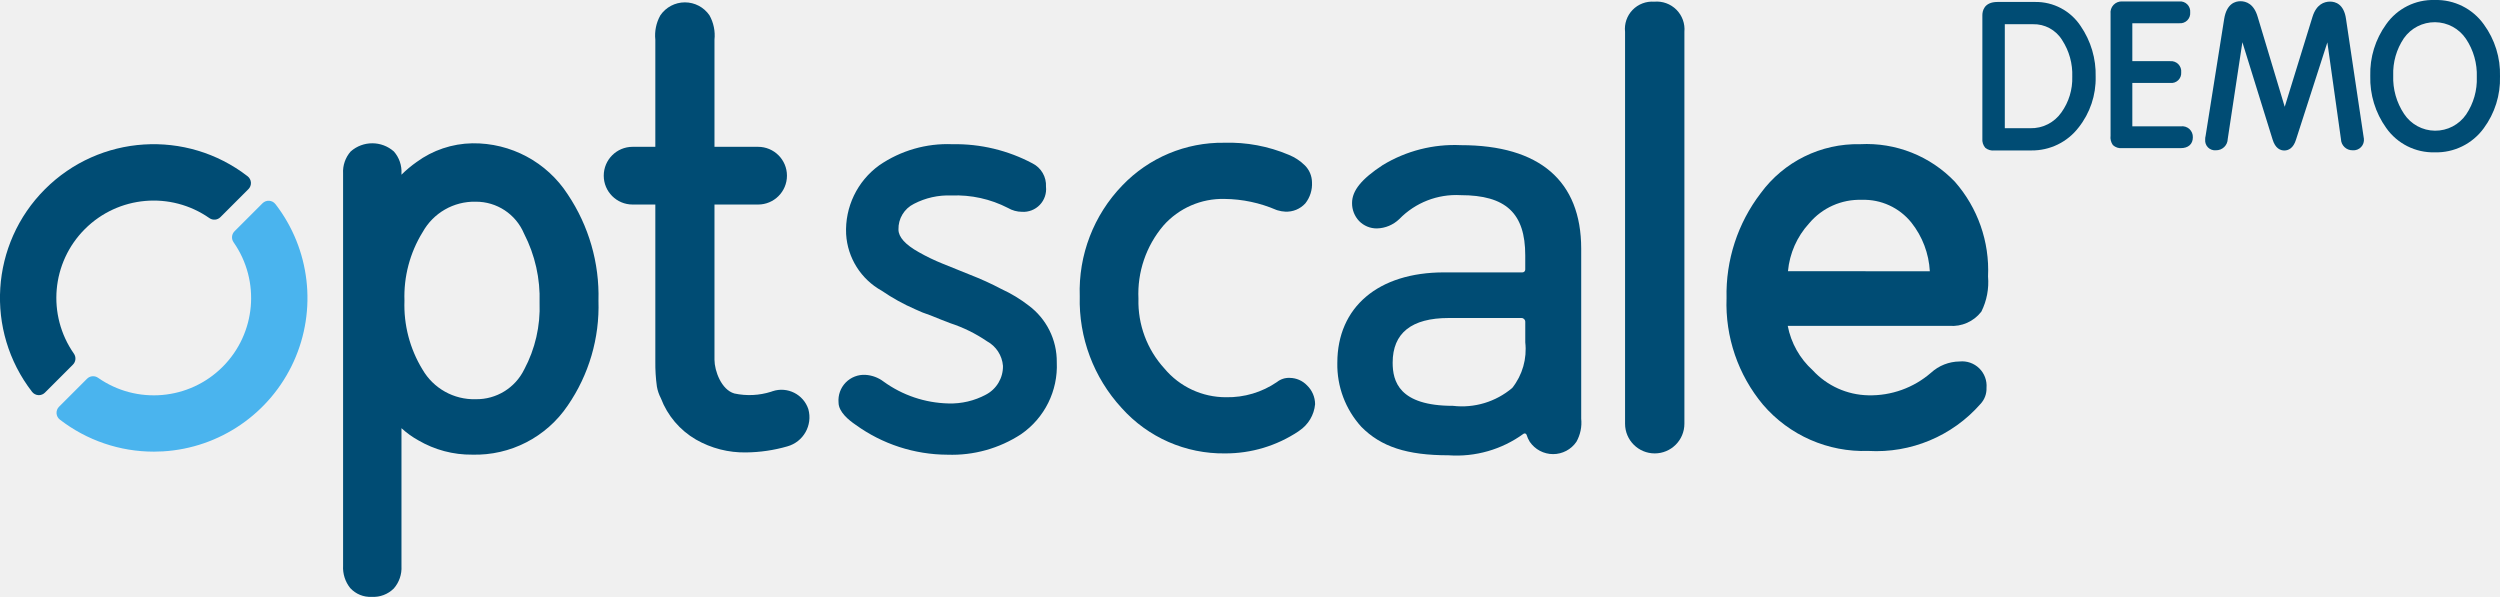
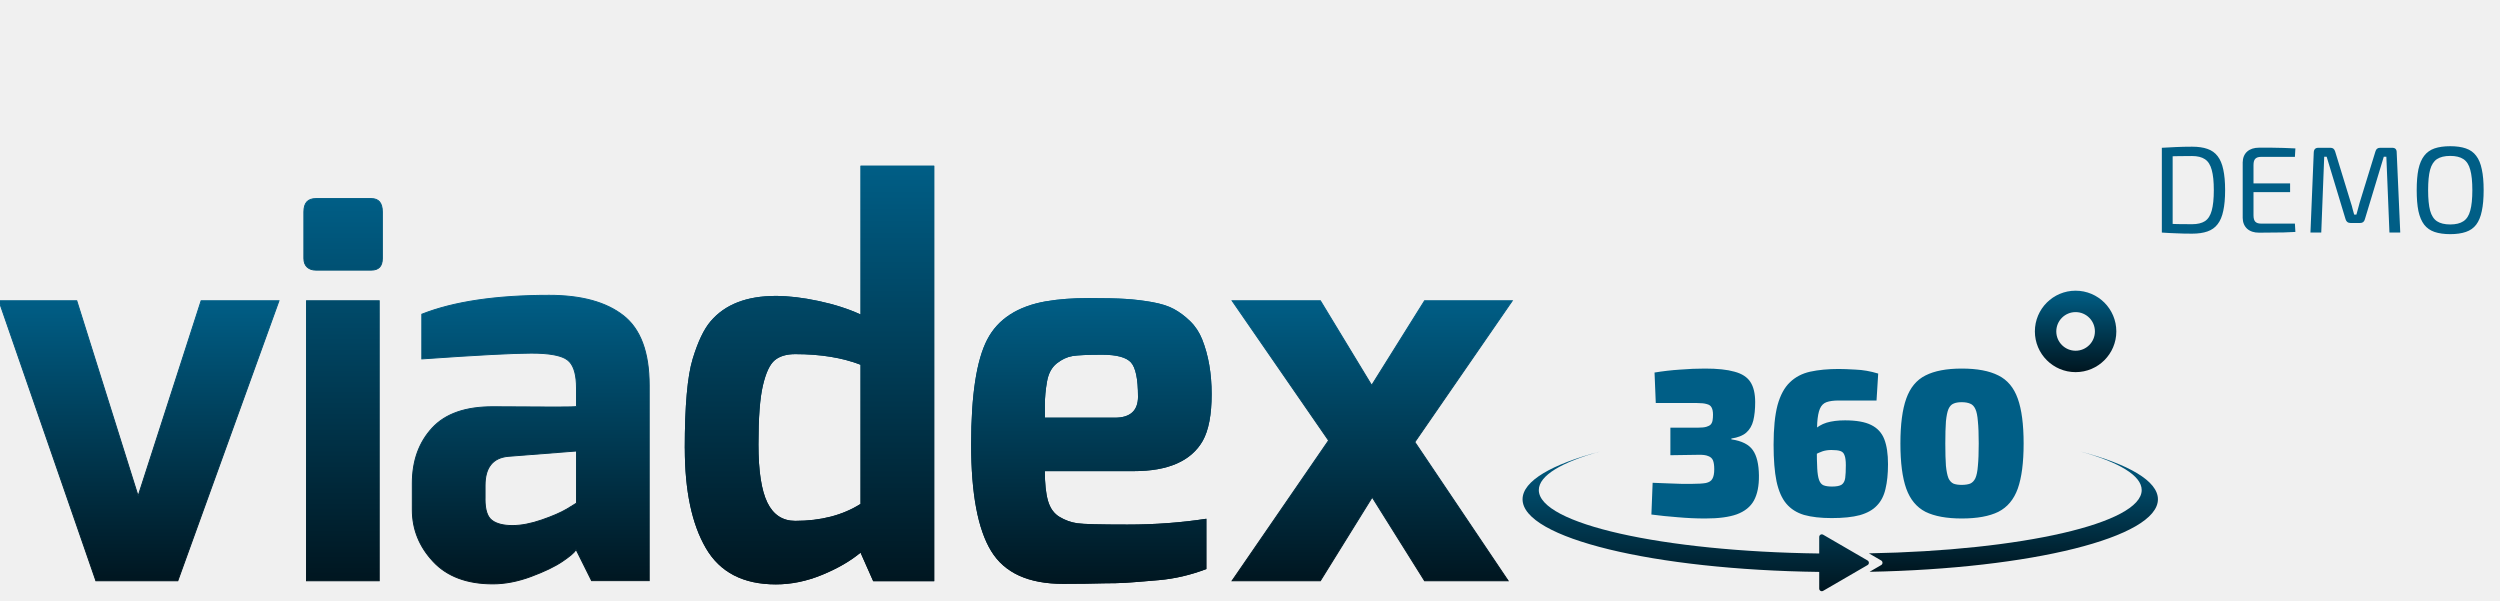
- <svg xmlns="http://www.w3.org/2000/svg" viewBox="0 0 129 30.798">
+ <svg xmlns="http://www.w3.org/2000/svg" width="129" height="31" viewBox="0 0 129 31" fill="none">
+   <g clip-path="url(#clip0_2428_5994)">
+     <path d="M113.111 7.569C113.424 7.569 113.688 7.607 113.903 7.683C114.123 7.759 114.298 7.884 114.429 8.057C114.564 8.231 114.662 8.461 114.721 8.748C114.784 9.036 114.816 9.391 114.816 9.813C114.816 10.236 114.784 10.591 114.721 10.878C114.662 11.165 114.564 11.396 114.429 11.569C114.298 11.742 114.123 11.867 113.903 11.943C113.688 12.019 113.424 12.057 113.111 12.057C112.811 12.057 112.532 12.051 112.274 12.038C112.021 12.03 111.78 12.017 111.551 12L111.792 11.544C111.97 11.548 112.166 11.554 112.382 11.563C112.602 11.567 112.845 11.569 113.111 11.569C113.39 11.569 113.612 11.516 113.776 11.411C113.941 11.301 114.057 11.119 114.125 10.865C114.197 10.608 114.233 10.257 114.233 9.813C114.233 9.369 114.197 9.021 114.125 8.767C114.057 8.509 113.941 8.326 113.776 8.216C113.612 8.106 113.39 8.051 113.111 8.051C112.849 8.051 112.612 8.053 112.401 8.057C112.194 8.062 111.991 8.066 111.792 8.07L111.551 7.626C111.78 7.609 112.021 7.597 112.274 7.588C112.532 7.576 112.811 7.569 113.111 7.569ZM112.109 7.626V12H111.551V7.626H112.109ZM116.566 7.62C116.777 7.62 116.988 7.62 117.2 7.62C117.415 7.62 117.626 7.624 117.834 7.633C118.045 7.637 118.248 7.645 118.442 7.658L118.417 8.095H116.661C116.53 8.095 116.433 8.129 116.369 8.197C116.31 8.26 116.281 8.366 116.281 8.514V11.113C116.281 11.261 116.31 11.368 116.369 11.436C116.433 11.504 116.53 11.537 116.661 11.537H118.417L118.442 11.968C118.248 11.981 118.045 11.989 117.834 11.994C117.626 11.998 117.415 12 117.2 12C116.988 12.004 116.777 12.006 116.566 12.006C116.308 12.006 116.103 11.939 115.951 11.803C115.803 11.664 115.727 11.478 115.723 11.246V8.381C115.727 8.144 115.803 7.958 115.951 7.823C116.103 7.688 116.308 7.62 116.566 7.62ZM115.837 9.465H118.169V9.915H115.837V9.465ZM123.441 7.626C123.593 7.626 123.669 7.704 123.669 7.861L123.853 12H123.295L123.136 8.089H123.003L122.027 11.315C121.993 11.442 121.913 11.506 121.786 11.506H121.285C121.154 11.506 121.07 11.442 121.032 11.315L120.056 8.089H119.929L119.777 12H119.219L119.39 7.861C119.399 7.704 119.477 7.626 119.625 7.626H120.259C120.377 7.626 120.455 7.69 120.493 7.816L121.311 10.485C121.345 10.582 121.372 10.679 121.393 10.777C121.419 10.874 121.446 10.973 121.476 11.075H121.59C121.619 10.973 121.647 10.874 121.672 10.777C121.697 10.679 121.725 10.578 121.754 10.472L122.572 7.816C122.606 7.69 122.686 7.626 122.813 7.626H123.441ZM126.432 7.544C126.749 7.544 127.017 7.582 127.237 7.658C127.461 7.734 127.639 7.861 127.77 8.038C127.905 8.212 128.002 8.444 128.061 8.736C128.125 9.027 128.156 9.386 128.156 9.813C128.156 10.24 128.125 10.599 128.061 10.891C128.002 11.182 127.905 11.417 127.77 11.594C127.639 11.768 127.461 11.892 127.237 11.968C127.017 12.044 126.749 12.082 126.432 12.082C126.115 12.082 125.845 12.044 125.621 11.968C125.401 11.892 125.224 11.768 125.088 11.594C124.953 11.417 124.854 11.182 124.79 10.891C124.731 10.599 124.702 10.24 124.702 9.813C124.702 9.386 124.731 9.027 124.79 8.736C124.854 8.444 124.953 8.212 125.088 8.038C125.224 7.861 125.401 7.734 125.621 7.658C125.845 7.582 126.115 7.544 126.432 7.544ZM126.432 8.045C126.145 8.045 125.917 8.1 125.748 8.209C125.583 8.319 125.464 8.503 125.393 8.761C125.325 9.014 125.291 9.365 125.291 9.813C125.291 10.257 125.325 10.608 125.393 10.865C125.464 11.123 125.583 11.307 125.748 11.417C125.917 11.527 126.145 11.582 126.432 11.582C126.719 11.582 126.946 11.527 127.11 11.417C127.279 11.307 127.398 11.123 127.465 10.865C127.537 10.608 127.573 10.257 127.573 9.813C127.573 9.365 127.537 9.014 127.465 8.761C127.398 8.503 127.279 8.319 127.11 8.209C126.946 8.1 126.719 8.045 126.432 8.045Z" fill="#005E86" />
+     <path d="M3.961 15.518L7.104 25.52L7.127 25.595L7.151 25.52L10.378 15.518H14.396L9.175 29.968H4.947L-0.059 15.518H3.961Z" fill="url(#paint0_linear_2428_5994)" stroke="url(#paint1_linear_2428_5994)" stroke-width="0.05" />
+     <path d="M19.568 15.518V29.968H15.816V15.518H19.568ZM16.306 10.246H19.156C19.35 10.246 19.491 10.304 19.585 10.415C19.679 10.527 19.73 10.698 19.73 10.932V13.334C19.729 13.54 19.68 13.69 19.586 13.788C19.492 13.886 19.351 13.938 19.156 13.938H16.306C16.112 13.938 15.96 13.885 15.849 13.78C15.738 13.676 15.68 13.53 15.68 13.334V10.932C15.68 10.699 15.733 10.528 15.835 10.416C15.937 10.304 16.093 10.246 16.306 10.246Z" fill="url(#paint2_linear_2428_5994)" stroke="url(#paint3_linear_2428_5994)" stroke-width="0.05" />
+     <path d="M28.338 15.238C30.001 15.238 31.276 15.589 32.165 16.285C33.052 16.979 33.499 18.177 33.499 19.884V29.962H30.526L29.744 28.393L29.724 28.35L29.7 28.392C29.667 28.451 29.594 28.529 29.479 28.627C29.364 28.724 29.209 28.838 29.015 28.97C28.628 29.232 28.09 29.491 27.404 29.746C26.718 30.001 26.061 30.128 25.432 30.128C24.096 30.128 23.071 29.742 22.355 28.976C21.634 28.205 21.275 27.314 21.275 26.303V24.938C21.275 23.779 21.617 22.828 22.301 22.087C22.981 21.347 24.034 20.98 25.459 20.988C26.889 20.998 27.957 21.003 28.664 21.003C29.017 21.003 29.282 21.001 29.459 20.996C29.547 20.994 29.613 20.991 29.658 20.987C29.68 20.985 29.698 20.984 29.71 20.981C29.716 20.98 29.722 20.979 29.727 20.977C29.73 20.976 29.734 20.974 29.737 20.971C29.741 20.968 29.747 20.96 29.747 20.949V20.021C29.747 19.383 29.629 18.928 29.388 18.667L29.276 18.567L29.144 18.485C28.996 18.409 28.805 18.35 28.573 18.307C28.264 18.249 27.877 18.221 27.415 18.221C26.494 18.221 24.61 18.32 21.766 18.52V16.214C23.406 15.565 25.597 15.238 28.338 15.238ZM29.722 23.273L26.22 23.547C25.826 23.584 25.526 23.727 25.326 23.98C25.127 24.231 25.029 24.588 25.029 25.047V25.697L25.027 25.695V25.756C25.027 26.302 25.144 26.675 25.391 26.855C25.631 27.033 25.983 27.119 26.439 27.119C26.895 27.119 27.399 27.022 27.953 26.83C28.506 26.64 28.938 26.451 29.248 26.269H29.249L29.737 25.969L29.749 25.962V23.27L29.722 23.273Z" fill="url(#paint4_linear_2428_5994)" stroke="url(#paint5_linear_2428_5994)" stroke-width="0.05" />
+     <mask id="path-5-inside-1_2428_5994" fill="white">
+       <path d="M35.334 23.135C35.334 20.951 35.469 19.411 35.741 18.521C36.013 17.628 36.321 16.983 36.664 16.582C37.407 15.707 38.529 15.27 40.032 15.27C40.683 15.27 41.416 15.356 42.232 15.53C43.046 15.703 43.77 15.935 44.404 16.226V8.553H48.206V29.99H45.057L44.404 28.517C43.88 28.952 43.218 29.335 42.422 29.663C41.626 29.99 40.83 30.154 40.034 30.154C38.35 30.154 37.147 29.531 36.422 28.283C35.697 27.035 35.336 25.32 35.336 23.135M39.978 18.588C39.724 18.798 39.521 19.23 39.367 19.886C39.212 20.541 39.136 21.558 39.136 22.931C39.136 24.305 39.291 25.308 39.597 25.935C39.905 26.564 40.385 26.877 41.036 26.877C42.357 26.877 43.48 26.586 44.404 26.003V18.82C43.463 18.457 42.341 18.273 41.036 18.273C40.584 18.273 40.23 18.379 39.978 18.587" />
+     </mask>
+     <path d="M35.334 23.135C35.334 20.951 35.469 19.411 35.741 18.521C36.013 17.628 36.321 16.983 36.664 16.582C37.407 15.707 38.529 15.27 40.032 15.27C40.683 15.27 41.416 15.356 42.232 15.53C43.046 15.703 43.77 15.935 44.404 16.226V8.553H48.206V29.99H45.057L44.404 28.517C43.88 28.952 43.218 29.335 42.422 29.663C41.626 29.99 40.83 30.154 40.034 30.154C38.35 30.154 37.147 29.531 36.422 28.283C35.697 27.035 35.336 25.32 35.336 23.135M39.978 18.588C39.724 18.798 39.521 19.23 39.367 19.886C39.212 20.541 39.136 21.558 39.136 22.931C39.136 24.305 39.291 25.308 39.597 25.935C39.905 26.564 40.385 26.877 41.036 26.877C42.357 26.877 43.48 26.586 44.404 26.003V18.82C43.463 18.457 42.341 18.273 41.036 18.273C40.584 18.273 40.23 18.379 39.978 18.587" fill="url(#paint6_linear_2428_5994)" />
+     <path d="M35.741 18.521L35.789 18.535L35.789 18.535L35.741 18.521ZM36.664 16.582L36.702 16.614L36.703 16.614L36.664 16.582ZM42.232 15.53L42.242 15.48L42.242 15.48L42.232 15.53ZM44.404 16.226L44.383 16.272L44.454 16.305V16.226H44.404ZM44.404 8.553V8.503H44.354V8.553H44.404ZM48.206 8.553H48.256V8.503H48.206V8.553ZM48.206 29.99V30.04H48.256V29.99H48.206ZM45.057 29.99L45.011 30.01L45.024 30.04H45.057V29.99ZM44.404 28.517L44.45 28.496L44.423 28.436L44.372 28.478L44.404 28.517ZM39.367 19.886L39.415 19.898L39.415 19.898L39.367 19.886ZM39.597 25.935L39.552 25.957L39.552 25.957L39.597 25.935ZM44.404 26.003L44.431 26.045L44.454 26.03V26.003H44.404ZM44.404 18.82H44.454V18.786L44.422 18.773L44.404 18.82ZM35.334 23.135H35.384C35.384 20.951 35.519 19.418 35.789 18.535L35.741 18.521L35.693 18.506C35.419 19.404 35.284 20.951 35.284 23.135H35.334ZM35.741 18.521L35.789 18.535C36.06 17.645 36.365 17.008 36.702 16.614L36.664 16.582L36.626 16.549C36.276 16.958 35.966 17.611 35.693 18.506L35.741 18.521ZM36.664 16.582L36.703 16.614C37.433 15.754 38.538 15.32 40.032 15.32V15.27V15.22C38.519 15.22 37.381 15.66 36.626 16.549L36.664 16.582ZM40.032 15.27V15.32C40.679 15.32 41.408 15.405 42.221 15.579L42.232 15.53L42.242 15.48C41.423 15.306 40.687 15.22 40.032 15.22V15.27ZM42.232 15.53L42.221 15.579C43.032 15.752 43.753 15.982 44.383 16.272L44.404 16.226L44.425 16.181C43.787 15.887 43.059 15.655 42.242 15.48L42.232 15.53ZM44.404 16.226H44.454V8.553H44.404H44.354V16.226H44.404ZM44.404 8.553V8.603H48.206V8.553V8.503H44.404V8.553ZM48.206 8.553H48.156V29.99H48.206H48.256V8.553H48.206ZM48.206 29.99V29.94H45.057V29.99V30.04H48.206V29.99ZM45.057 29.99L45.103 29.97L44.45 28.496L44.404 28.517L44.358 28.537L45.011 30.01L45.057 29.99ZM44.404 28.517L44.372 28.478C43.852 28.909 43.196 29.29 42.403 29.616L42.422 29.663L42.441 29.709C43.241 29.38 43.907 28.994 44.436 28.555L44.404 28.517ZM42.422 29.663L42.403 29.616C41.612 29.941 40.823 30.104 40.034 30.104V30.154V30.204C40.837 30.204 41.639 30.039 42.441 29.709L42.422 29.663ZM40.034 30.154V30.104C38.364 30.104 37.179 29.487 36.465 28.258L36.422 28.283L36.379 28.308C37.114 29.574 38.336 30.204 40.034 30.204V30.154ZM36.422 28.283L36.465 28.258C35.747 27.02 35.386 25.315 35.386 23.135H35.336H35.286C35.286 25.324 35.648 27.049 36.379 28.308L36.422 28.283ZM39.978 18.588L39.946 18.55C39.678 18.771 39.473 19.217 39.318 19.875L39.367 19.886L39.415 19.898C39.57 19.242 39.77 18.826 40.01 18.627L39.978 18.588ZM39.367 19.886L39.318 19.875C39.161 20.536 39.086 21.557 39.086 22.931H39.136H39.186C39.186 21.558 39.262 20.547 39.415 19.898L39.367 19.886ZM39.136 22.931H39.086C39.086 24.307 39.241 25.319 39.552 25.957L39.597 25.935L39.642 25.913C39.341 25.296 39.186 24.304 39.186 22.931H39.136ZM39.597 25.935L39.552 25.957C39.709 26.277 39.911 26.521 40.16 26.684C40.41 26.847 40.702 26.927 41.036 26.927V26.877V26.827C40.719 26.827 40.446 26.751 40.215 26.6C39.984 26.449 39.793 26.221 39.642 25.913L39.597 25.935ZM41.036 26.877V26.927C42.364 26.927 43.498 26.634 44.431 26.045L44.404 26.003L44.377 25.96C43.463 26.537 42.349 26.827 41.036 26.827V26.877ZM44.404 26.003H44.454V18.82H44.404H44.354V26.003H44.404ZM44.404 18.82L44.422 18.773C43.474 18.407 42.345 18.223 41.036 18.223V18.273V18.323C42.336 18.323 43.452 18.506 44.386 18.867L44.404 18.82ZM41.036 18.273V18.223C40.576 18.223 40.21 18.33 39.946 18.548L39.978 18.587L40.01 18.625C40.25 18.427 40.591 18.323 41.036 18.323V18.273Z" fill="url(#paint7_linear_2428_5994)" mask="url(#path-5-inside-1_2428_5994)" />
+     <mask id="path-7-inside-2_2428_5994" fill="white">
+       <path d="M53.997 15.545C54.63 15.435 55.355 15.381 56.169 15.381C56.983 15.381 57.617 15.395 58.069 15.423C58.522 15.451 58.979 15.505 59.439 15.586C59.902 15.668 60.277 15.786 60.567 15.942C60.857 16.098 61.137 16.305 61.409 16.569C61.681 16.832 61.887 17.148 62.032 17.511C62.358 18.33 62.521 19.273 62.521 20.337C62.521 21.401 62.366 22.206 62.058 22.753C61.461 23.791 60.275 24.31 58.502 24.31H53.914C53.914 24.947 53.967 25.457 54.076 25.84C54.186 26.221 54.384 26.501 54.674 26.673C54.964 26.846 55.266 26.954 55.583 27C55.899 27.046 56.765 27.068 58.176 27.068C59.588 27.068 60.946 26.968 62.249 26.768V29.362C61.435 29.672 60.615 29.863 59.791 29.935C58.967 30.007 58.403 30.053 58.093 30.071C57.785 30.089 57.404 30.099 56.953 30.099C56.356 30.117 55.659 30.127 54.863 30.127C53.07 30.127 51.831 29.564 51.144 28.434C50.455 27.306 50.111 25.471 50.111 22.931C50.111 20.391 50.387 18.588 50.939 17.523C51.491 16.459 52.51 15.8 53.995 15.543M58.721 20.461C58.721 19.55 58.597 18.963 58.355 18.7C58.111 18.436 57.617 18.304 56.876 18.304C56.135 18.304 55.623 18.326 55.341 18.372C55.061 18.418 54.789 18.546 54.527 18.753C54.265 18.963 54.096 19.277 54.025 19.696C53.951 20.115 53.916 20.511 53.916 20.884V21.553H57.527C58.323 21.553 58.722 21.189 58.722 20.461" />
+     </mask>
+     <path d="M53.997 15.545C54.63 15.435 55.355 15.381 56.169 15.381C56.983 15.381 57.617 15.395 58.069 15.423C58.522 15.451 58.979 15.505 59.439 15.586C59.902 15.668 60.277 15.786 60.567 15.942C60.857 16.098 61.137 16.305 61.409 16.569C61.681 16.832 61.887 17.148 62.032 17.511C62.358 18.33 62.521 19.273 62.521 20.337C62.521 21.401 62.366 22.206 62.058 22.753C61.461 23.791 60.275 24.31 58.502 24.31H53.914C53.914 24.947 53.967 25.457 54.076 25.84C54.186 26.221 54.384 26.501 54.674 26.673C54.964 26.846 55.266 26.954 55.583 27C55.899 27.046 56.765 27.068 58.176 27.068C59.588 27.068 60.946 26.968 62.249 26.768V29.362C61.435 29.672 60.615 29.863 59.791 29.935C58.967 30.007 58.403 30.053 58.093 30.071C57.785 30.089 57.404 30.099 56.953 30.099C56.356 30.117 55.659 30.127 54.863 30.127C53.07 30.127 51.831 29.564 51.144 28.434C50.455 27.306 50.111 25.471 50.111 22.931C50.111 20.391 50.387 18.588 50.939 17.523C51.491 16.459 52.51 15.8 53.995 15.543M58.721 20.461C58.721 19.55 58.597 18.963 58.355 18.7C58.111 18.436 57.617 18.304 56.876 18.304C56.135 18.304 55.623 18.326 55.341 18.372C55.061 18.418 54.789 18.546 54.527 18.753C54.265 18.963 54.096 19.277 54.025 19.696C53.951 20.115 53.916 20.511 53.916 20.884V21.553H57.527C58.323 21.553 58.722 21.189 58.722 20.461" fill="url(#paint8_linear_2428_5994)" />
+     <path d="M59.439 15.586L59.43 15.636L59.431 15.636L59.439 15.586ZM62.032 17.511L62.079 17.493L62.079 17.493L62.032 17.511ZM62.058 22.753L62.102 22.778L62.102 22.777L62.058 22.753ZM53.914 24.31V24.26H53.863V24.31H53.914ZM54.076 25.84L54.028 25.854L54.028 25.854L54.076 25.84ZM54.674 26.673L54.7 26.63L54.7 26.63L54.674 26.673ZM55.583 27L55.591 26.951L55.59 26.951L55.583 27ZM62.249 26.768H62.299V26.71L62.241 26.719L62.249 26.768ZM62.249 29.362L62.267 29.409L62.299 29.397V29.362H62.249ZM58.093 30.071L58.09 30.021L58.09 30.021L58.093 30.071ZM56.953 30.099V30.049L56.952 30.049L56.953 30.099ZM51.144 28.434L51.187 28.408L51.187 28.408L51.144 28.434ZM58.355 18.7L58.392 18.666L58.392 18.665L58.355 18.7ZM55.341 18.372L55.333 18.323L55.333 18.323L55.341 18.372ZM54.527 18.753L54.496 18.714L54.496 18.714L54.527 18.753ZM54.025 19.696L54.074 19.704L54.074 19.704L54.025 19.696ZM53.916 21.553H53.865V21.603H53.916V21.553ZM53.997 15.545L54.005 15.594C54.635 15.485 55.357 15.431 56.169 15.431V15.381V15.331C55.353 15.331 54.625 15.385 53.988 15.495L53.997 15.545ZM56.169 15.381V15.431C56.983 15.431 57.615 15.445 58.066 15.473L58.069 15.423L58.072 15.373C57.618 15.345 56.983 15.331 56.169 15.331V15.381ZM58.069 15.423L58.066 15.473C58.517 15.501 58.972 15.554 59.43 15.636L59.439 15.586L59.448 15.537C58.986 15.455 58.527 15.401 58.072 15.373L58.069 15.423ZM59.439 15.586L59.431 15.636C59.89 15.717 60.26 15.834 60.543 15.986L60.567 15.942L60.591 15.898C60.295 15.739 59.914 15.62 59.448 15.537L59.439 15.586ZM60.567 15.942L60.543 15.986C60.829 16.139 61.105 16.344 61.374 16.605L61.409 16.569L61.444 16.533C61.169 16.267 60.885 16.056 60.591 15.898L60.567 15.942ZM61.409 16.569L61.374 16.605C61.641 16.863 61.843 17.173 61.986 17.53L62.032 17.511L62.079 17.493C61.931 17.123 61.721 16.802 61.444 16.533L61.409 16.569ZM62.032 17.511L61.986 17.53C62.309 18.342 62.471 19.278 62.471 20.337H62.521H62.571C62.571 19.267 62.407 18.319 62.079 17.493L62.032 17.511ZM62.521 20.337H62.471C62.471 21.398 62.316 22.192 62.014 22.728L62.058 22.753L62.102 22.777C62.416 22.219 62.571 21.404 62.571 20.337H62.521ZM62.058 22.753L62.015 22.728C61.43 23.744 60.267 24.26 58.502 24.26V24.31V24.361C60.284 24.361 61.491 23.838 62.102 22.778L62.058 22.753ZM58.502 24.31V24.26H53.914V24.31V24.361H58.502V24.31ZM53.914 24.31H53.863C53.863 24.95 53.917 25.464 54.028 25.854L54.076 25.84L54.125 25.826C54.017 25.449 53.964 24.945 53.964 24.31H53.914ZM54.076 25.84L54.028 25.854C54.14 26.245 54.345 26.536 54.648 26.716L54.674 26.673L54.7 26.63C54.423 26.466 54.231 26.198 54.125 25.826L54.076 25.84ZM54.674 26.673L54.648 26.716C54.944 26.893 55.252 27.003 55.576 27.05L55.583 27L55.59 26.951C55.28 26.905 54.984 26.8 54.7 26.63L54.674 26.673ZM55.583 27L55.576 27.05C55.896 27.096 56.766 27.118 58.176 27.118V27.068V27.018C56.763 27.018 55.902 26.996 55.591 26.951L55.583 27ZM58.176 27.068V27.118C59.59 27.118 60.951 27.018 62.256 26.818L62.249 26.768L62.241 26.719C60.941 26.918 59.586 27.018 58.176 27.018V27.068ZM62.249 26.768H62.199V29.362H62.249H62.299V26.768H62.249ZM62.249 29.362L62.231 29.315C61.421 29.623 60.605 29.814 59.786 29.885L59.791 29.935L59.795 29.985C60.624 29.913 61.448 29.72 62.267 29.409L62.249 29.362ZM59.791 29.935L59.786 29.885C58.962 29.957 58.399 30.003 58.09 30.021L58.093 30.071L58.096 30.121C58.407 30.103 58.971 30.057 59.795 29.985L59.791 29.935ZM58.093 30.071L58.09 30.021C57.784 30.039 57.403 30.049 56.953 30.049V30.099V30.149C57.405 30.149 57.787 30.139 58.096 30.121L58.093 30.071ZM56.953 30.099L56.952 30.049C56.355 30.067 55.658 30.077 54.863 30.077V30.127V30.177C55.659 30.177 56.357 30.167 56.955 30.149L56.953 30.099ZM54.863 30.127V30.077C53.08 30.077 51.861 29.518 51.187 28.408L51.144 28.434L51.101 28.46C51.8 29.61 53.059 30.177 54.863 30.177V30.127ZM51.144 28.434L51.187 28.408C50.505 27.292 50.161 25.468 50.161 22.931H50.111H50.061C50.061 25.473 50.404 27.319 51.101 28.46L51.144 28.434ZM50.111 22.931H50.161C50.161 20.392 50.438 18.599 50.984 17.547L50.939 17.523L50.895 17.5C50.337 18.576 50.061 20.39 50.061 22.931H50.111ZM50.939 17.523L50.984 17.547C51.527 16.5 52.529 15.848 54.004 15.592L53.995 15.543L53.986 15.493C52.49 15.753 51.456 16.419 50.895 17.5L50.939 17.523ZM58.721 20.461H58.771C58.771 20.003 58.74 19.625 58.678 19.327C58.616 19.03 58.522 18.807 58.392 18.666L58.355 18.7L58.318 18.733C58.43 18.855 58.519 19.058 58.58 19.348C58.64 19.637 58.67 20.007 58.67 20.461H58.721ZM58.355 18.7L58.392 18.665C58.261 18.524 58.067 18.422 57.815 18.355C57.562 18.287 57.249 18.254 56.876 18.254V18.304V18.354C57.244 18.354 57.548 18.387 57.789 18.451C58.03 18.516 58.205 18.611 58.318 18.734L58.355 18.7ZM56.876 18.304V18.254C56.136 18.254 55.62 18.276 55.333 18.323L55.341 18.372L55.349 18.422C55.627 18.376 56.135 18.354 56.876 18.354V18.304ZM55.341 18.372L55.333 18.323C55.043 18.37 54.764 18.502 54.496 18.714L54.527 18.753L54.558 18.793C54.815 18.589 55.079 18.466 55.349 18.422L55.341 18.372ZM54.527 18.753L54.496 18.714C54.222 18.933 54.048 19.259 53.975 19.688L54.025 19.696L54.074 19.704C54.144 19.294 54.308 18.993 54.558 18.793L54.527 18.753ZM54.025 19.696L53.975 19.687C53.901 20.109 53.865 20.507 53.865 20.884H53.916H53.966C53.966 20.514 54.001 20.121 54.074 19.704L54.025 19.696ZM53.916 20.884H53.865V21.553H53.916H53.966V20.884H53.916ZM53.916 21.553V21.603H57.527V21.553V21.503H53.916V21.553ZM57.527 21.553V21.603C57.932 21.603 58.245 21.511 58.457 21.317C58.67 21.123 58.773 20.834 58.773 20.461H58.722H58.672C58.672 20.816 58.575 21.074 58.39 21.243C58.203 21.413 57.919 21.503 57.527 21.503V21.553Z" fill="url(#paint9_linear_2428_5994)" mask="url(#path-7-inside-2_2428_5994)" />
+     <path d="M68.132 15.518L70.757 19.846L70.778 19.881L70.8 19.847L73.508 15.518H78.035L73.014 22.796L73.004 22.811L73.013 22.824L77.819 29.968H73.508L70.827 25.69L70.806 25.656L70.785 25.69L68.131 29.968H63.577L68.546 22.743L68.556 22.729L68.546 22.714L63.577 15.518H68.132Z" fill="url(#paint10_linear_2428_5994)" stroke="url(#paint11_linear_2428_5994)" stroke-width="0.05" />
+     <path d="M87.981 19.018C88.62 19.018 89.127 19.072 89.5 19.179C89.881 19.28 90.154 19.456 90.319 19.707C90.484 19.959 90.567 20.307 90.567 20.753C90.567 21.119 90.535 21.435 90.47 21.701C90.406 21.959 90.283 22.168 90.104 22.326C89.931 22.477 89.676 22.577 89.339 22.628V22.671C89.877 22.75 90.247 22.936 90.449 23.231C90.65 23.518 90.754 23.953 90.761 24.535C90.768 25.066 90.682 25.497 90.502 25.828C90.323 26.151 90.028 26.388 89.619 26.539C89.217 26.683 88.674 26.754 87.992 26.754C87.532 26.754 87.062 26.733 86.58 26.69C86.106 26.654 85.65 26.607 85.212 26.55L85.276 24.912C85.614 24.926 85.894 24.937 86.117 24.944C86.347 24.951 86.555 24.959 86.742 24.966C86.936 24.966 87.137 24.966 87.345 24.966C87.64 24.966 87.866 24.951 88.024 24.923C88.189 24.887 88.301 24.815 88.358 24.707C88.423 24.599 88.455 24.434 88.455 24.211C88.455 24.017 88.434 23.867 88.391 23.759C88.347 23.651 88.265 23.576 88.143 23.533C88.028 23.482 87.855 23.461 87.626 23.468L86.192 23.489V22.067H87.626C87.805 22.067 87.945 22.053 88.046 22.024C88.146 21.995 88.222 21.956 88.272 21.905C88.322 21.848 88.355 21.776 88.369 21.69C88.383 21.604 88.391 21.507 88.391 21.399C88.391 21.234 88.365 21.108 88.315 21.022C88.272 20.936 88.189 20.878 88.067 20.85C87.952 20.814 87.784 20.796 87.561 20.796C87.166 20.796 86.781 20.796 86.408 20.796C86.041 20.796 85.718 20.796 85.438 20.796L85.374 19.223C85.812 19.151 86.25 19.1 86.688 19.072C87.126 19.036 87.557 19.018 87.981 19.018ZM94.879 19.039C95.087 19.039 95.378 19.05 95.751 19.072C96.125 19.086 96.513 19.154 96.915 19.276L96.829 20.666C96.613 20.666 96.416 20.666 96.236 20.666C96.057 20.666 95.863 20.666 95.654 20.666C95.446 20.666 95.187 20.666 94.879 20.666C94.613 20.666 94.401 20.695 94.243 20.753C94.092 20.81 93.981 20.921 93.909 21.087C93.837 21.252 93.79 21.496 93.769 21.819C93.754 22.135 93.747 22.556 93.747 23.08C93.747 23.533 93.754 23.895 93.769 24.168C93.783 24.434 93.815 24.635 93.866 24.772C93.916 24.908 93.991 24.998 94.092 25.041C94.2 25.084 94.347 25.106 94.534 25.106C94.764 25.106 94.929 25.073 95.029 25.009C95.13 24.937 95.191 24.822 95.213 24.664C95.234 24.506 95.245 24.287 95.245 24.007C95.245 23.777 95.223 23.608 95.18 23.5C95.144 23.385 95.073 23.31 94.965 23.274C94.864 23.238 94.71 23.22 94.501 23.22C94.336 23.22 94.185 23.242 94.049 23.285C93.919 23.328 93.769 23.396 93.596 23.489C93.424 23.583 93.19 23.712 92.896 23.877L92.853 23.102C93.097 22.728 93.327 22.441 93.542 22.24C93.758 22.031 93.995 21.888 94.254 21.809C94.519 21.73 94.835 21.69 95.202 21.69C95.784 21.69 96.233 21.769 96.549 21.927C96.872 22.085 97.098 22.329 97.228 22.66C97.357 22.99 97.421 23.421 97.421 23.953C97.421 24.448 97.378 24.872 97.292 25.224C97.213 25.576 97.066 25.864 96.85 26.086C96.642 26.309 96.347 26.474 95.967 26.582C95.593 26.683 95.108 26.733 94.512 26.733C93.952 26.733 93.478 26.679 93.09 26.571C92.709 26.456 92.404 26.262 92.174 25.989C91.944 25.716 91.775 25.332 91.668 24.836C91.567 24.341 91.517 23.712 91.517 22.951C91.517 22.103 91.585 21.421 91.721 20.904C91.865 20.386 92.077 19.995 92.357 19.729C92.637 19.456 92.986 19.273 93.402 19.179C93.826 19.086 94.318 19.039 94.879 19.039ZM101.229 19.018C102.02 19.018 102.648 19.136 103.115 19.373C103.582 19.603 103.916 20.002 104.117 20.569C104.318 21.13 104.419 21.902 104.419 22.886C104.419 23.87 104.318 24.646 104.117 25.213C103.916 25.774 103.582 26.172 103.115 26.41C102.648 26.639 102.02 26.754 101.229 26.754C100.446 26.754 99.821 26.639 99.355 26.41C98.895 26.172 98.564 25.774 98.363 25.213C98.162 24.646 98.061 23.87 98.061 22.886C98.061 21.902 98.162 21.13 98.363 20.569C98.564 20.002 98.895 19.603 99.355 19.373C99.821 19.136 100.446 19.018 101.229 19.018ZM101.219 20.753C101.046 20.753 100.906 20.778 100.798 20.828C100.691 20.871 100.604 20.965 100.54 21.108C100.482 21.245 100.439 21.457 100.41 21.744C100.389 22.024 100.378 22.405 100.378 22.886C100.378 23.367 100.389 23.752 100.41 24.039C100.439 24.319 100.482 24.531 100.54 24.675C100.604 24.811 100.691 24.905 100.798 24.955C100.906 24.998 101.046 25.02 101.219 25.02C101.398 25.02 101.545 24.998 101.66 24.955C101.775 24.905 101.865 24.811 101.93 24.675C101.994 24.531 102.038 24.319 102.059 24.039C102.088 23.752 102.102 23.367 102.102 22.886C102.102 22.405 102.088 22.024 102.059 21.744C102.038 21.457 101.994 21.245 101.93 21.108C101.865 20.965 101.775 20.871 101.66 20.828C101.545 20.778 101.398 20.753 101.219 20.753Z" fill="#005E86" />
+     <circle cx="107.101" cy="17.101" r="1.549" stroke="url(#paint12_linear_2428_5994)" stroke-width="1.105" />
+     <path d="M96.367 29.157L95.757 29.511L94.284 30.366L94.074 30.488C93.983 30.541 93.871 30.475 93.871 30.37V29.511C85.336 29.399 78.564 27.764 78.564 25.763C78.564 24.817 80.078 23.953 82.576 23.293C80.585 23.846 79.403 24.537 79.403 25.287C79.403 27.03 85.799 28.456 93.871 28.56V27.708C93.871 27.603 93.983 27.538 94.074 27.59L94.284 27.712L95.745 28.56L96.367 28.921C96.457 28.974 96.457 29.105 96.367 29.157Z" fill="url(#paint13_linear_2428_5994)" />
+     <path d="M111.349 25.763C111.349 27.73 104.803 29.344 96.471 29.505L97.069 29.157C97.159 29.105 97.159 28.974 97.069 28.921L96.436 28.553C104.321 28.409 110.511 27.002 110.511 25.287C110.511 24.537 109.328 23.846 107.338 23.293C109.835 23.953 111.349 24.817 111.349 25.763Z" fill="url(#paint14_linear_2428_5994)" />
+   </g>
  <defs>
-     <style>.a{fill:#004c74;}.b{fill:#4ab4ee;}</style>
+     <linearGradient id="paint0_linear_2428_5994" x1="7.169" y1="15.492" x2="7.169" y2="29.993" gradientUnits="userSpaceOnUse">
+       <stop stop-color="#005E86" />
+       <stop offset="1" stop-color="#001620" />
+     </linearGradient>
+     <linearGradient id="paint1_linear_2428_5994" x1="7.169" y1="15.492" x2="7.169" y2="29.993" gradientUnits="userSpaceOnUse">
+       <stop stop-color="#005E86" />
+       <stop offset="1" stop-color="#001620" />
+     </linearGradient>
+     <linearGradient id="paint2_linear_2428_5994" x1="17.704" y1="10.221" x2="17.704" y2="29.993" gradientUnits="userSpaceOnUse">
+       <stop stop-color="#005E86" />
+       <stop offset="1" stop-color="#001620" />
+     </linearGradient>
+     <linearGradient id="paint3_linear_2428_5994" x1="17.704" y1="10.221" x2="17.704" y2="29.993" gradientUnits="userSpaceOnUse">
+       <stop stop-color="#005E86" />
+       <stop offset="1" stop-color="#001620" />
+     </linearGradient>
+     <linearGradient id="paint4_linear_2428_5994" x1="27.387" y1="15.213" x2="27.387" y2="30.153" gradientUnits="userSpaceOnUse">
+       <stop stop-color="#005E86" />
+       <stop offset="1" stop-color="#001620" />
+     </linearGradient>
+     <linearGradient id="paint5_linear_2428_5994" x1="27.387" y1="15.213" x2="27.387" y2="30.153" gradientUnits="userSpaceOnUse">
+       <stop stop-color="#005E86" />
+       <stop offset="1" stop-color="#001620" />
+     </linearGradient>
+     <linearGradient id="paint6_linear_2428_5994" x1="41.77" y1="8.553" x2="41.77" y2="30.154" gradientUnits="userSpaceOnUse">
+       <stop stop-color="#005E86" />
+       <stop offset="1" stop-color="#001620" />
+     </linearGradient>
+     <linearGradient id="paint7_linear_2428_5994" x1="41.77" y1="8.553" x2="41.77" y2="30.154" gradientUnits="userSpaceOnUse">
+       <stop stop-color="#005E86" />
+       <stop offset="1" stop-color="#001620" />
+     </linearGradient>
+     <linearGradient id="paint8_linear_2428_5994" x1="56.316" y1="15.381" x2="56.316" y2="30.127" gradientUnits="userSpaceOnUse">
+       <stop stop-color="#005E86" />
+       <stop offset="1" stop-color="#001620" />
+     </linearGradient>
+     <linearGradient id="paint9_linear_2428_5994" x1="56.316" y1="15.381" x2="56.316" y2="30.127" gradientUnits="userSpaceOnUse">
+       <stop stop-color="#005E86" />
+       <stop offset="1" stop-color="#001620" />
+     </linearGradient>
+     <linearGradient id="paint10_linear_2428_5994" x1="70.806" y1="15.492" x2="70.806" y2="29.993" gradientUnits="userSpaceOnUse">
+       <stop stop-color="#005E86" />
+       <stop offset="1" stop-color="#001620" />
+     </linearGradient>
+     <linearGradient id="paint11_linear_2428_5994" x1="70.806" y1="15.492" x2="70.806" y2="29.993" gradientUnits="userSpaceOnUse">
+       <stop stop-color="#005E86" />
+       <stop offset="1" stop-color="#001620" />
+     </linearGradient>
+     <linearGradient id="paint12_linear_2428_5994" x1="107.101" y1="15" x2="107.101" y2="19.203" gradientUnits="userSpaceOnUse">
+       <stop stop-color="#005E86" />
+       <stop offset="1" stop-color="#001620" />
+     </linearGradient>
+     <linearGradient id="paint13_linear_2428_5994" x1="87.5" y1="23.293" x2="87.5" y2="30.507" gradientUnits="userSpaceOnUse">
+       <stop stop-color="#005E86" />
+       <stop offset="1" stop-color="#001620" />
+     </linearGradient>
+     <linearGradient id="paint14_linear_2428_5994" x1="103.892" y1="23.293" x2="103.892" y2="29.505" gradientUnits="userSpaceOnUse">
+       <stop stop-color="#005E86" />
+       <stop offset="1" stop-color="#001620" />
+     </linearGradient>
+     <clipPath id="clip0_2428_5994">
+       <rect width="129" height="30.798" fill="white" />
+     </clipPath>
  </defs>
-   <path class="a" d="M53.071,15.759a7.21,7.21,0,0,0-1.402-.847,15.181,15.181,0,0,0-1.604-.731l-1.428-.577a10.056,10.056,0,0,1-1.224-.59c-.698-.389-1.052-.782-1.052-1.168a1.433,1.433,0,0,1,.801-1.329A3.85,3.85,0,0,1,49.096,10.087a5.853,5.853,0,0,1,2.911.642,1.454,1.454,0,0,0,.726.201A1.172,1.172,0,0,0,53.973,9.634a1.268,1.268,0,0,0-.694-1.202,8.455,8.455,0,0,0-4.132-.991,6.211,6.211,0,0,0-3.781,1.09,4.136,4.136,0,0,0-1.706,3.55,3.58,3.58,0,0,0,1.839,2.922,10.384,10.384,0,0,0,1.722.954l.379.166.422.153c.344.142.68.275,1.011.4a7.516,7.516,0,0,1,1.895.933,1.588,1.588,0,0,1,.825,1.266,1.641,1.641,0,0,1-.879,1.488,3.844,3.844,0,0,1-1.932.455,5.934,5.934,0,0,1-3.351-1.13,1.72,1.72,0,0,0-.927-.345,1.318,1.318,0,0,0-1.395,1.428c0,.488.542.918.877,1.145a8.13,8.13,0,0,0,4.744,1.547,6.516,6.516,0,0,0,3.802-1.061,4.272,4.272,0,0,0,1.838-3.711A3.601,3.601,0,0,0,53.071,15.759Z" />
-   <path class="a" d="M75.381,7.49a7.126,7.126,0,0,0-4.032,1.028c-1.095.717-1.583,1.32-1.583,1.956a1.328,1.328,0,0,0,.363.93,1.263,1.263,0,0,0,.92.383,1.725,1.725,0,0,0,1.156-.484,4.094,4.094,0,0,1,3.16-1.233c2.34,0,3.338.93,3.338,3.11v.73a.145.145,0,0,1-.145.145H74.514c-3.397,0-5.508,1.791-5.508,4.672A4.764,4.764,0,0,0,70.244,22.023c1.014,1.03,2.359,1.47,4.499,1.47a5.872,5.872,0,0,0,3.868-1.108.103.103,0,0,1,.161.053,1.518,1.518,0,0,0,.165.36,1.457,1.457,0,0,0,2.405 0,2.009,2.009,0,0,0,.248-1.196V12.831C81.589,9.337,79.442,7.49,75.381,7.49Zm3.128,8.919a.195.195,0,0,1,.195.195h0v1.06a3.21,3.21,0,0,1-.672,2.354,4.015,4.015,0,0,1-3.061.923c-2.788,0-3.11-1.272-3.11-2.228,0-1.529.974-2.304,2.897-2.304Z" />
-   <path class="a" d="M12.948,9.418a.443.443,0,0,0-.171-.322A7.929,7.929,0,0,0,1.654,20.218a.443.443,0,0,0,.322.171l.028.001A.443.443,0,0,0,2.318,20.26l1.445-1.445a.443.443,0,0,0,.05-.567,5.022,5.022,0,0,1,6.993-6.993.443.443,0,0,0,.567-.05l1.445-1.445A.443.443,0,0,0,12.948,9.418Z" />
-   <path class="b" d="M14.21,10.53a.443.443,0,0,0-.663-.042l-1.445,1.445a.443.443,0,0,0-.05.567A5.022,5.022,0,0,1,5.058,19.493a.443.443,0,0,0-.567.05L3.046,20.988a.443.443,0,0,0,.042.663,7.93,7.93,0,0,0,4.853,1.654q.235,0,.471-.014a7.929,7.929,0,0,0,5.798-12.763Z" />
-   <path class="a" d="M29.298,10.034l-0-0A5.77,5.77,0,0,0,24.368,7.394a5.007,5.007,0,0,0-2.874.968l-.005.004a5.979,5.979,0,0,0-.773.649V8.952a1.588,1.588,0,0,0-.39-1.134,1.681,1.681,0,0,0-2.233,0,1.588,1.588,0,0,0-.39,1.134V29.189a1.7,1.7,0,0,0,.369,1.156,1.408,1.408,0,0,0,1.112.453,1.497,1.497,0,0,0,1.135-.431,1.614,1.614,0,0,0,.397-1.153V22.095a4.581,4.581,0,0,0,.871.627,5.405,5.405,0,0,0,2.781.738A5.752,5.752,0,0,0,29.294,20.927a9.019,9.019,0,0,0,1.587-5.411A9.374,9.374,0,0,0,29.298,10.034Zm-2.25,9.032A2.735,2.735,0,0,1,24.547,20.599a3.07,3.07,0,0,1-2.745-1.53l-.003-.005a6.368,6.368,0,0,1-.929-3.548,6.324,6.324,0,0,1,.929-3.523l.007-.01A3.05,3.05,0,0,1,24.547,10.408a2.684,2.684,0,0,1,2.491,1.641l.006.012A7.266,7.266,0,0,1,27.842,15.618a6.771,6.771,0,0,1-.791,3.444Z" />
-   <path class="a" d="M67.445,19.888l-.002-.002a1.248,1.248,0,0,0-.89-.387.985.985,0,0,0-.665.216,4.491,4.491,0,0,1-2.618.782,4.127,4.127,0,0,1-3.188-1.484,5.122,5.122,0,0,1-1.338-3.593,5.444,5.444,0,0,1,1.285-3.777,4.075,4.075,0,0,1,3.161-1.378,6.9,6.9,0,0,1,2.663.564.515.515,0,0,0,.073.024,1.597,1.597,0,0,0,.39.068,1.312,1.312,0,0,0,1.04-.428,1.611,1.611,0,0,0,.343-1.088,1.254,1.254,0,0,0-.364-.867A2.525,2.525,0,0,0,66.504,7.99a7.923,7.923,0,0,0-3.339-.624A7.139,7.139,0,0,0,57.913,9.568a7.831,7.831,0,0,0-2.198,5.721,8.186,8.186,0,0,0,2.161,5.762,7.03,7.03,0,0,0,5.342,2.345,6.778,6.778,0,0,0,3.777-1.135.519.519,0,0,0,.047-.035,1.846,1.846,0,0,0,.817-1.37A1.355,1.355,0,0,0,67.445,19.888Z" />
-   <path class="a" d="M85.357.087a1.408,1.408,0,0,0-1.504,1.558V21.865a1.531,1.531,0,0,0,3.062,0V1.646A1.432,1.432,0,0,0,85.357.087Z" />
-   <path class="a" d="M101.117,18.652a2.22,2.22,0,0,0-1.478.583A4.761,4.761,0,0,1,96.404,20.398,4.009,4.009,0,0,1,93.536,19.106a4.14,4.14,0,0,1-1.289-2.292h8.343a1.892,1.892,0,0,0,1.636-.719l.015-.021a3.409,3.409,0,0,0,.342-1.809,6.915,6.915,0,0,0-1.709-4.885,6.301,6.301,0,0,0-4.892-1.94,6.187,6.187,0,0,0-5.13,2.529,8.568,8.568,0,0,0-1.762,5.41,8.114,8.114,0,0,0,1.884,5.507,6.843,6.843,0,0,0,5.429,2.382,7.15,7.15,0,0,0,5.787-2.421,1.146,1.146,0,0,0,.314-.836,1.262,1.262,0,0,0-1.388-1.359Zm-8.858-4.657a4.227,4.227,0,0,1,1.089-2.467l.004-.004A3.4,3.4,0,0,1,96.061,10.311a3.15,3.15,0,0,1,2.568,1.176,4.428,4.428,0,0,1,.95,2.509Z" />
-   <path class="a" d="M41.711,21.113a1.46,1.46,0,0,0-1.845-.927q-.037.012-.073.026a3.694,3.694,0,0,1-1.898.092c-.675-.19-1.028-1.175-1.028-1.742V10.554h2.251a1.489,1.489,0,0,0,1.489-1.489h0a1.489,1.489,0,0,0-1.489-1.489H36.867V2.047A2.114,2.114,0,0,0,36.607.788a1.535,1.535,0,0,0-2.531,0,2.114,2.114,0,0,0-.261,1.259V7.576H32.642a1.489,1.489,0,0,0-1.489,1.489h0a1.489,1.489,0,0,0,1.489,1.489h1.173v8.089a8.642,8.642,0,0,0,.081,1.306,2.086,2.086,0,0,0,.206.602,4.183,4.183,0,0,0,1.81,2.131,5.018,5.018,0,0,0,2.594.663,7.925,7.925,0,0,0,2.121-.312,1.558,1.558,0,0,0,1.084-1.918Z" />
-   <path class="a" d="M112.524,6.519h-2.496V4.281h1.955a.512.512,0,0,0,.567-.548.526.526,0,0,0-.567-.577h-1.955V1.199h2.419a.517.517,0,0,0,.567-.558.521.521,0,0,0-.567-.567h-2.937a.575.575,0,0,0-.605.644V6.999a.682.682,0,0,0,.12.487.613.613,0,0,0,.486.158h3.015c.391,0,.625-.209.625-.558a.549.549,0,0,0-.625-.567Z" />
-   <path class="a" d="M105.006.101h-1.933c-.706,0-.783.48-.783.687v6.357a.642.642,0,0,0,.152.483.631.631,0,0,0,.476.135H104.814a3.028,3.028,0,0,0,2.442-1.185,4.074,4.074,0,0,0,.88-2.617,4.42,4.42,0,0,0-.773-2.615A2.768,2.768,0,0,0,105.006.101Zm1.923,3.859a3.005,3.005,0,0,1-.561,1.842,1.901,1.901,0,0,1-1.606.814h-1.314v-5.367h1.451a1.716,1.716,0,0,1,1.504.814,3.245,3.245,0,0,1,.526,1.897Z" />
-   <path class="a" d="M121.055.983c-.107-.783-.559-.9-.821-.9-.304,0-.708.136-.91.788l-1.432,4.64-1.394-4.636c-.192-.671-.591-.812-.893-.812-.259,0-.711.118-.838.917l-.958,6.032a.614.614,0,0,0-.022.193.507.507,0,0,0,.556.549.595.595,0,0,0,.608-.581l0-.003.756-4.992,1.556,5.012c.142.475.409.575.609.575.197,0,.464-.1.606-.571l1.614-5.007.701,4.992a.592.592,0,0,0,.604.576.539.539,0,0,0,.579-.607.354.354,0,0,0-.012-.071Z" />
-   <path class="a" d="M128.165,1.258A3.012,3.012,0,0,0,125.628,0a2.953,2.953,0,0,0-2.499,1.249,4.345,4.345,0,0,0-.823,2.667,4.406,4.406,0,0,0,.823,2.687A2.967,2.967,0,0,0,125.628,7.861a3.028,3.028,0,0,0,2.536-1.247A4.293,4.293,0,0,0,129,3.945,4.338,4.338,0,0,0,128.165,1.258ZM127.803,3.974a3.244,3.244,0,0,1-.549,1.931,1.931,1.931,0,0,1-3.205-.029,3.351,3.351,0,0,1-.559-1.978,3.232,3.232,0,0,1,.549-1.923,1.944,1.944,0,0,1,3.205.029A3.329,3.329,0,0,1,127.803,3.974Z" />
</svg>
